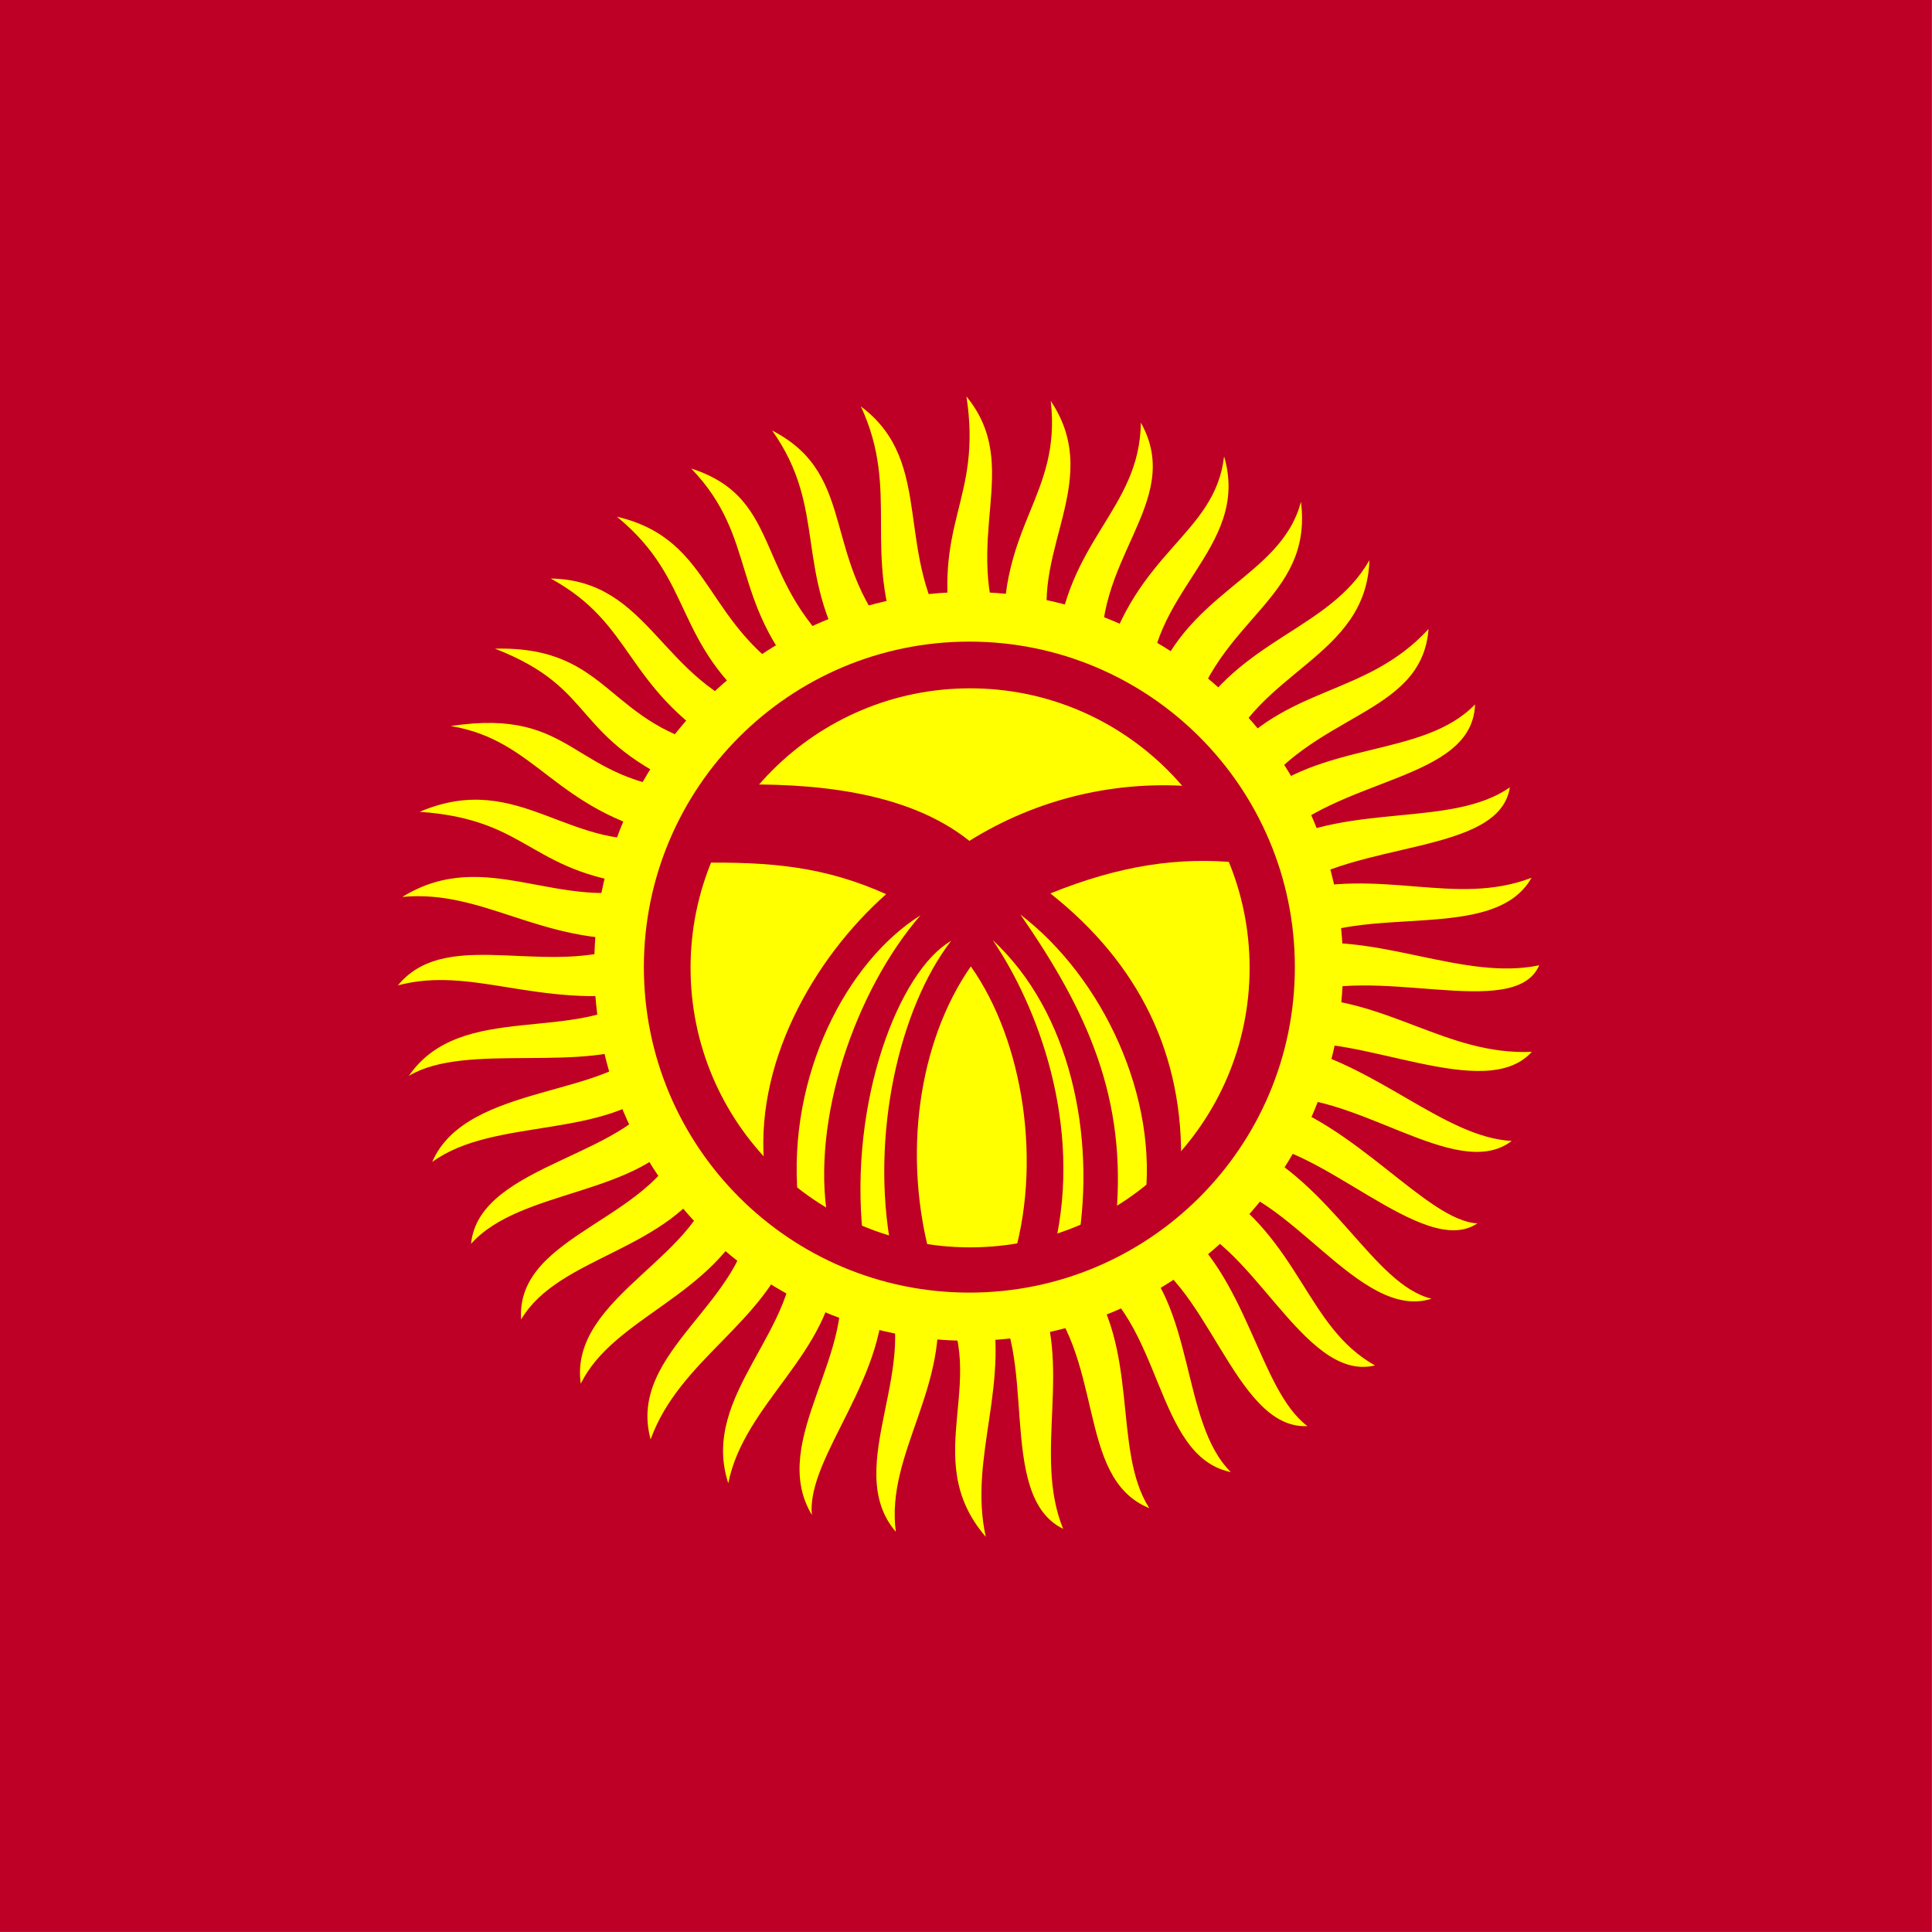
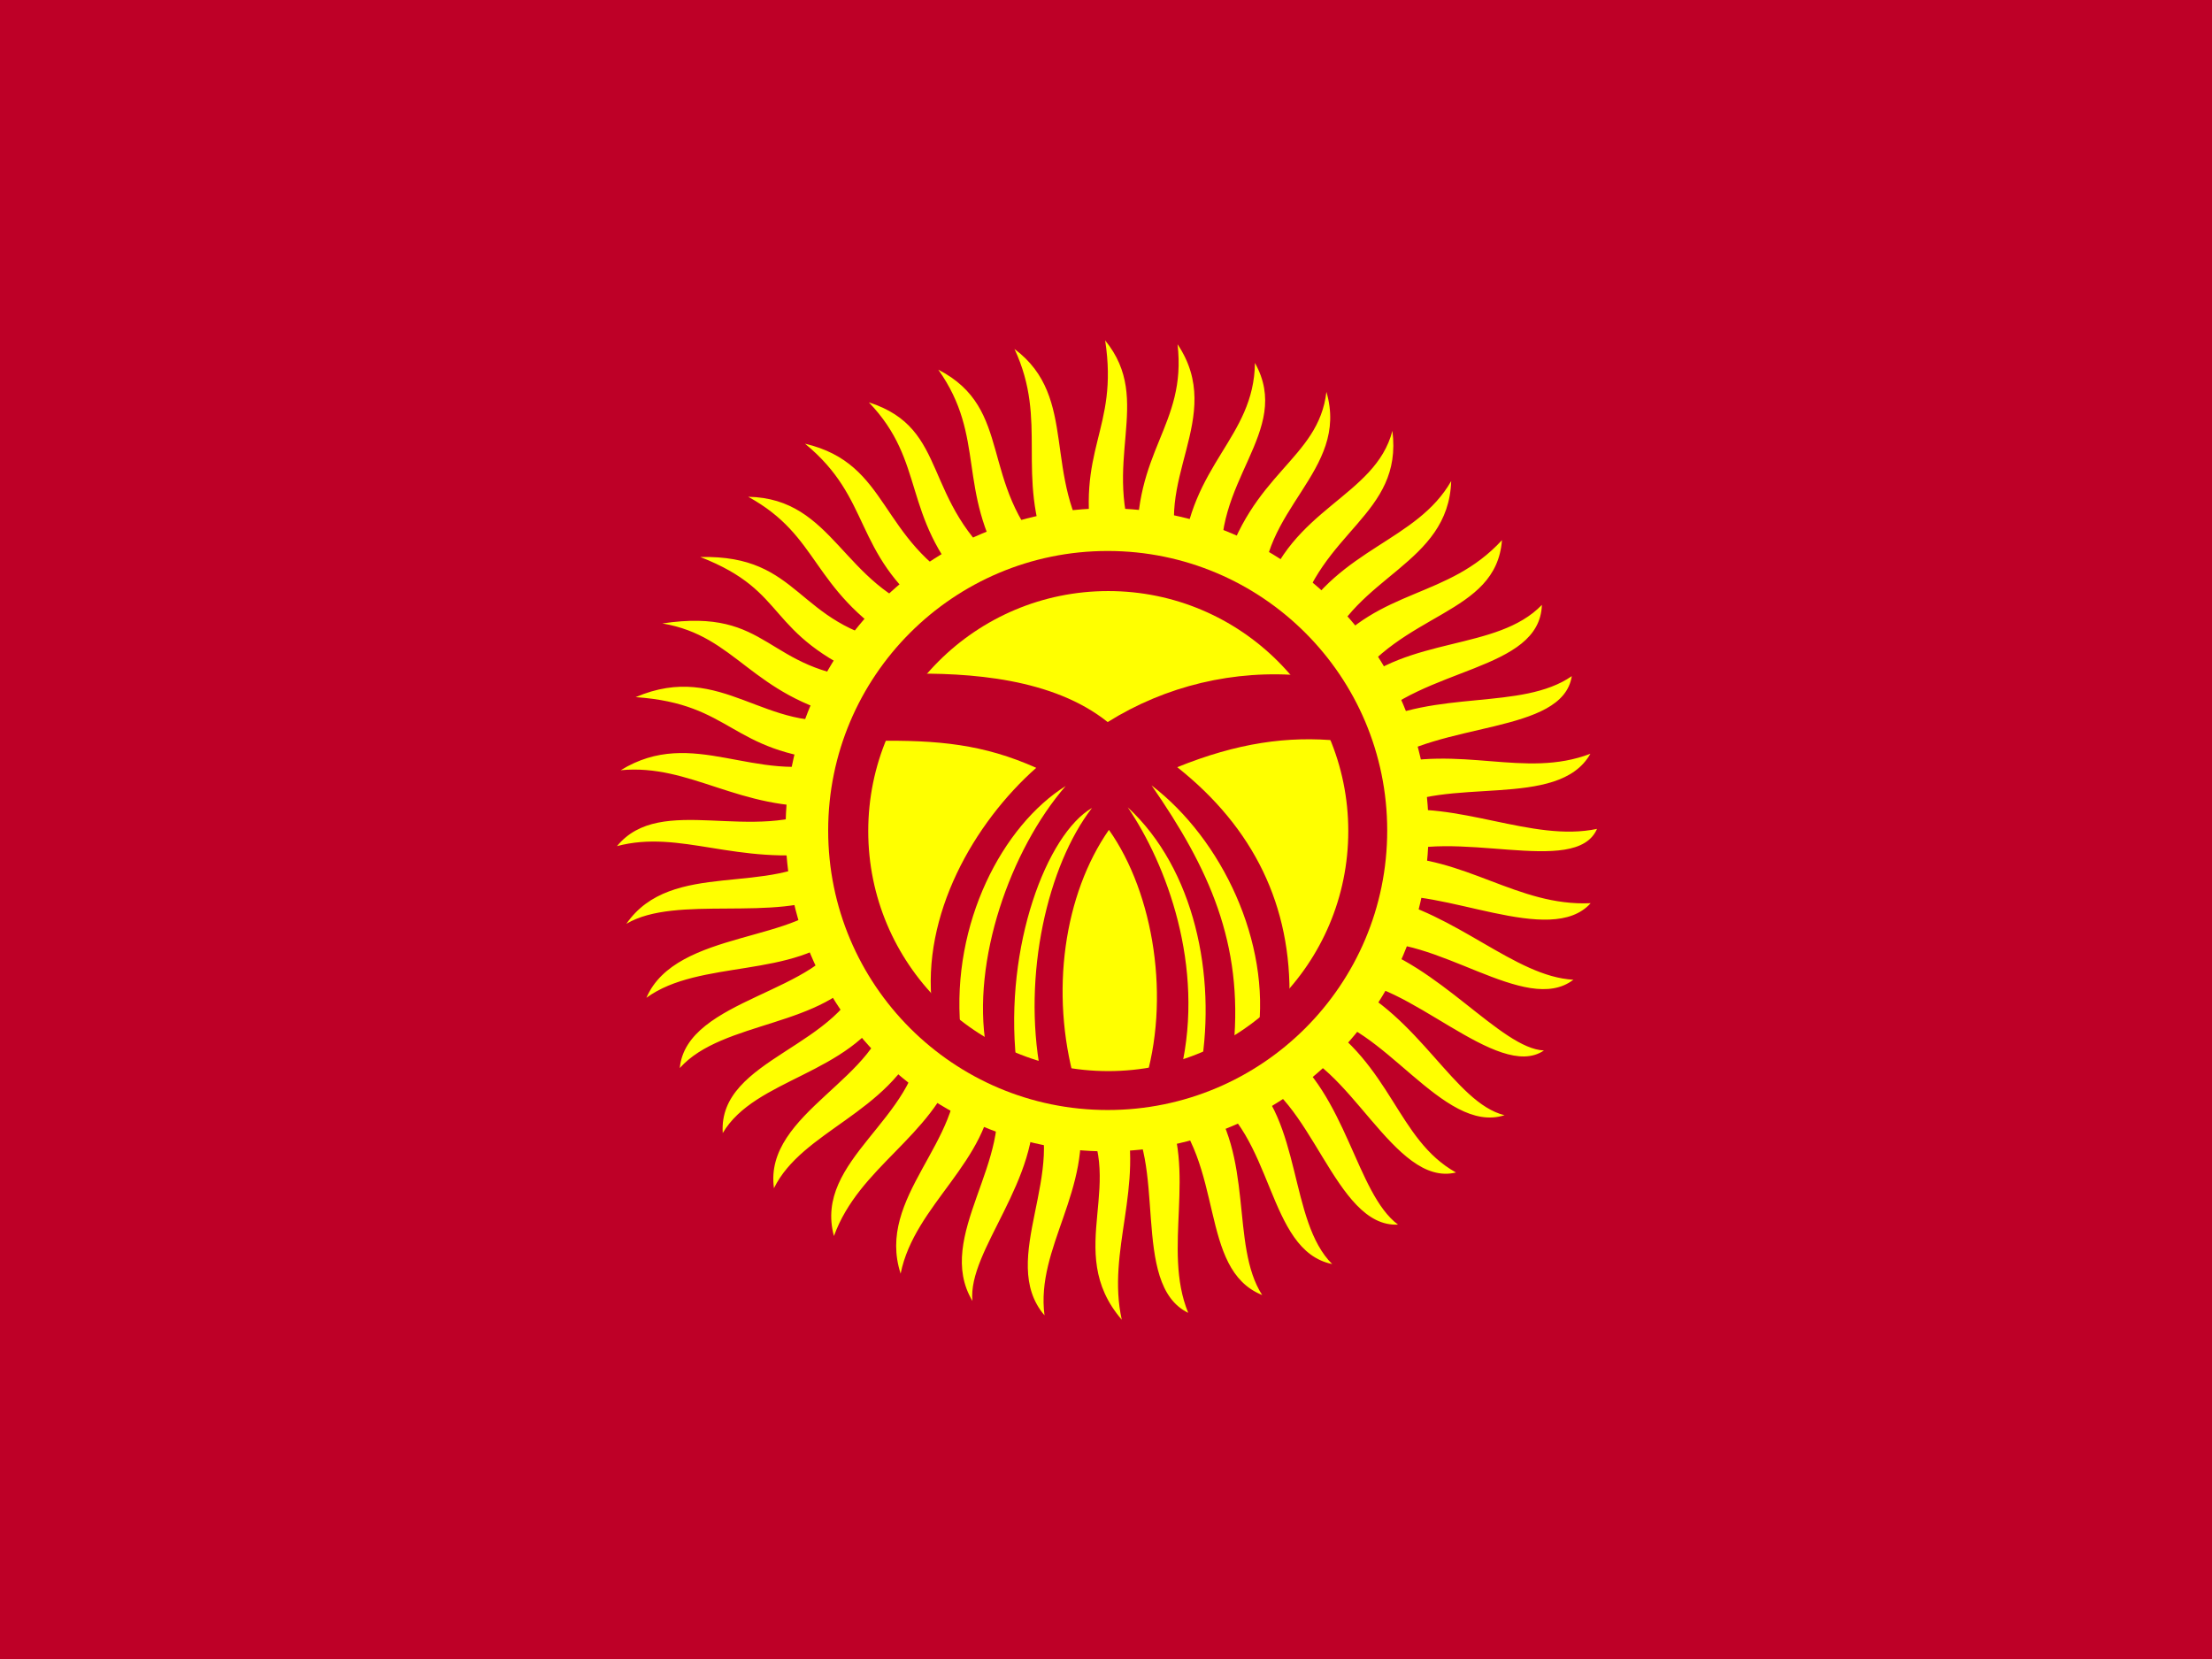
- <svg xmlns="http://www.w3.org/2000/svg" height="512" width="512" viewBox="0 0 512 512">
+ <svg xmlns="http://www.w3.org/2000/svg" height="480" width="640" viewBox="0 0 640 480">
  <defs>
    <clipPath id="a">
-       <path fill-opacity=".67" d="M104.06 0h416.25v416.25H104.06z" />
+       <path fill-opacity=".67" d="M-84.949 0h682.67v512h-682.67z" />
    </clipPath>
  </defs>
-   <g clip-path="url(#a)" fill-rule="evenodd" transform="matrix(1.23 0 0 1.23 -128 0)">
-     <path fill="#be0027" d="M0 0h625v416.25H0z" />
-     <path d="M189.795 212.303c11.104-13.504 34.105-.324 52.88-10.048-22.241 1.223-34.364-10.674-51.936-9.006 18.207-11.184 33.707 3.658 54.065-2.308-26.963-2.268-25.794-14.321-50.311-16.033 21.778-9.288 32.549 9.553 53.882 5.268-25.143-5.804-28.491-20.614-47.185-23.75 27.323-4.123 25.542 12.028 52.327 14-27.187-11.661-20.061-21.785-42.8-30.667 25.444-.601 23.757 17.033 49.535 21.658-22.068-14-19.342-26.776-37.52-36.773 21.565.39 23.67 22.462 45.678 29.3-19.632-15.576-14.47-28.71-31.433-42.62 21.449 5.032 18.326 24.074 40.665 36.22-16.555-18.385-10.203-31.547-24.645-46.597 20.629 6.643 12.792 24.74 34.198 41.946-12.271-20.207-4.695-33.094-16.771-50.142 19.153 9.89 9.879 28.35 27.66 46.794-8.37-20.738.012-33.62-8.542-51.983 16.383 12.24 6.639 31.969 19.855 50.789-4.818-25.95 6.375-30.22 2.892-52.945 12.444 15.276-1.465 30.553 8.088 53.056-1.163-25.59 12.434-31.54 10.076-52.085 12.332 18.41-6.916 34.432 1.134 54.149 2.082-24.28 18.036-30.566 18.284-49.46 9.7 17.344-11.472 29.815-8.035 52.809 6.967-25.362 23.964-28.496 25.969-45.548 5.882 20.063-17.288 29.39-15.933 51.626 6.9-22.55 28.146-25.194 32.489-41.85 2.68 21.226-18.212 24.994-24.093 48.443 10.985-19.138 30.197-20.708 38.847-35.844-.68 20.987-24.263 23.739-31.502 43.39 13.597-16.673 30.642-13.78 44.239-28.563-1.435 18.942-25.441 17.87-38.218 37.482 14.744-13.603 36.938-9.527 48.235-21.24-.548 16.755-30.006 15.496-43.898 30.47 17.134-9.385 38.826-3.872 51.4-12.59-2.297 14.689-33.393 11.256-48.255 22.72 20.496-5.68 36.322 3.097 52.927-3.248-8.081 14.298-36.287 5.248-51.262 14.543 17.787-3.012 36.687 7.764 52.918 4.307-5.335 12.358-36.243-.747-52.918 6.94 19.926-.174 32.847 12.549 51.327 11.707-10.051 11.189-37.225-4.197-53.057-1.57 19.316 3.997 34.073 20.002 48.719 20.773-12.02 9.229-34.49-11.786-52.734-9.118 18.784 5.028 34.565 26.399 45.344 26.868-11.613 7.936-34.566-18.263-50.292-17.332 19.102 8.634 27.863 30.499 40.404 33.573-15.527 4.982-30.786-23.753-47.471-24.75 19.326 12.19 20.418 30.828 35.298 39.125-15.656 3.827-26.8-28.59-43.3-31.326 15.845 11.648 18.235 36.528 28.74 44.396-15.94.842-21.7-33.1-38.036-37.95 13.996 11.69 10.645 37.056 21.527 47.856-16.605-3.406-14.465-32.957-31.802-42.908 12.455 15.707 6.119 38.085 14.237 50.679-16.155-6.535-9.138-32.981-24.561-47.96 8.414 16.735-.63 36.25 6.006 52.428-14.758-7.198-4.832-38.523-16.143-50.947 5.199 19.338-4.39 35.34-.525 52.677-15.088-17.5 2.29-35.112-10.797-52.946 3.474 20.469-10.842 34.712-8.591 51.845-11.964-13.975 6.427-36.401-2.868-54.046 2 20.125-16.484 37.754-15.215 50.429-9.738-16.233 10.81-35.432 5.309-53.89-1.16 19.165-19.813 29.579-23.326 47.037-6.27-19.26 15.905-33.18 13.99-52.105-6.35 18.004-24.374 25.222-30.724 42.67-5.2-19.205 21.068-29.403 21.762-49.61-8.12 18.95-29.692 23.112-36.811 37.614-2.658-19.105 27.485-27.647 28.607-45.751-9.704 17.383-33.307 18.088-41.455 31.913-1.235-19.037 30.554-21.395 35.545-41.32-9.661 14.86-35.556 12.932-46.33 25.013 1.699-17.66 36.087-18.752 41.567-34.633-12.783 12.33-36.554 7.22-49.94 17.002 7.45-17.345 39.706-13.668 46.998-26.233-14.28 7.45-39.576.228-52.03 7.678 11.319-16.427 36.425-6.614 50.634-17.926-23.112 3.368-36.996-5.83-52.992-1.572z" fill="#ff0" />
-     <path d="M393.427 208.211c0 44.552-36.115 80.666-80.665 80.666-44.551 0-80.666-36.116-80.666-80.666s36.116-80.665 80.666-80.665 80.665 36.116 80.665 80.665z" fill="#ff0" />
-     <path d="M383.049 208.37c0 38.732-31.399 70.13-70.13 70.13-38.733 0-70.13-31.4-70.13-70.13 0-38.733 31.398-70.13 70.13-70.13s70.13 31.398 70.13 70.13z" fill="#be0027" />
-     <path d="M373.3 208.527c0 33.261-26.964 60.224-60.224 60.224-33.262 0-60.224-26.963-60.224-60.224 0-33.261 26.963-60.224 60.224-60.224 33.261 0 60.224 26.964 60.224 60.224z" fill="#ff0" />
-     <path d="M261.815 169.063c16.667-.367 37.424 1.153 51.104 12.108 14.519-9.068 31.71-13.261 49.218-11.636l8.963 16.353c-13-1.311-25.683.525-40.727 6.605 19.184 15.2 28.776 34.803 28.147 58.652-2.201 2.725-5.661 5.765-7.862 8.49 3.197-23.167-9.015-49.006-26.732-62.582 14.414 20.809 23.01 39.573 20.6 65.413-2.568 1.52-5.61 3.669-8.177 5.189 3.773-22.8-1.571-49.532-18.397-65.1 9.696 14.258 19.393 39.837 13.365 65.886-2.621.786-6.656 2.988-9.277 3.774 6.762-21.332 2.515-48.012-8.806-63.998-11.216 16.092-14.886 40.673-8.492 63.369-3.145-.786-5.503-1.73-8.648-2.516-4.612-24.425 1.783-51.996 12.895-66.356-11.322 6.552-22.015 34.645-19.028 63.369-2.725-1.258-4.822-2.202-7.547-3.46-3.67-21.438 6.027-49.321 19.97-65.414-15.83 9.959-28.671 34.385-26.417 60.697-2.411-2.15-4.665-3.197-7.076-5.346-2.778-22.958 10.483-46.072 26.102-59.91-13.156-5.871-24.425-7.024-40.726-6.762 2.568-5.294 4.98-11.531 7.548-16.825z" fill="#be0027" />
+   <g clip-path="url(#a)" fill-rule="evenodd" transform="translate(79.64) scale(.9375)">
+     <path fill="#be0027" d="M-128 0h768.77v512H-128z" />
+     <path d="M105.45 261.14c13.658-16.61 41.95-.399 65.045-12.359-27.358 1.504-42.27-13.129-63.884-11.078 22.395-13.757 41.461 4.5 66.502-2.839-33.165-2.79-31.727-17.615-61.884-19.72 26.788-11.426 40.036 11.75 66.276 6.479-30.927-7.14-35.045-25.356-58.039-29.212 33.608-5.073 31.417 14.794 64.364 17.22-33.441-14.345-24.676-26.797-52.645-37.723 31.297-.74 29.222 20.95 60.93 26.64-27.144-17.22-23.791-32.935-46.149-45.232 26.524.48 29.114 27.629 56.184 36.04-24.148-19.16-17.797-35.313-38.664-52.423 26.383 6.188 22.542 29.61 50.019 44.552-20.363-22.615-12.55-38.805-30.314-57.318 25.374 8.172 15.735 30.432 42.065 51.595-15.094-24.855-5.775-40.707-20.629-61.677 23.559 12.166 12.151 34.872 34.023 57.558-10.295-25.508.015-41.352-10.507-63.941 20.152 15.057 8.166 39.323 24.422 62.472-5.926-31.92 7.841-37.17 3.557-65.124 15.306 18.79-1.802 37.58 9.949 65.26-1.43-31.476 15.294-38.795 12.394-64.067 15.169 22.645-8.507 42.353 1.395 66.605 2.56-29.864 22.185-37.597 22.49-60.836 11.933 21.332-14.111 36.672-9.884 64.955 8.57-31.196 29.476-35.051 31.943-56.025 7.235 24.678-21.265 36.15-19.598 63.5 8.489-27.735 34.62-30.988 39.962-51.475 3.297 26.107-22.4 30.742-29.635 59.585 13.512-23.54 37.143-25.471 47.783-44.09-.835 25.816-29.844 29.2-38.748 53.373 16.725-20.51 37.691-16.95 54.415-35.135-1.765 23.299-31.293 21.982-47.009 46.104 18.136-16.732 45.435-11.718 59.33-26.125-.674 20.608-36.908 19.059-53.996 37.479 21.075-11.545 47.757-4.764 63.225-15.487-2.826 18.068-41.076 13.845-59.356 27.946 25.211-6.985 44.677 3.81 65.102-3.995-9.94 17.587-44.634 6.455-63.054 17.888 21.88-3.705 45.126 9.55 65.091 5.297-6.562 15.201-44.58-.918-65.09 8.538 24.51-.215 40.402 15.434 63.133 14.4-12.363 13.762-45.788-5.163-65.262-1.93 23.76 4.914 41.911 24.601 59.926 25.55-14.784 11.351-42.423-14.498-64.864-11.216 23.105 6.185 42.516 32.472 55.774 33.048-14.284 9.762-42.517-22.464-61.86-21.319 23.495 10.62 34.271 37.515 49.697 41.296-19.099 6.128-37.868-29.217-58.39-30.442 23.771 14.993 25.114 37.918 43.417 48.124-19.257 4.708-32.964-35.167-53.259-38.532 19.49 14.327 22.428 44.931 35.351 54.608-19.607 1.036-26.692-40.714-46.787-46.678 17.216 14.38 13.094 45.58 26.48 58.863-20.426-4.19-17.793-40.538-39.118-52.778 15.32 19.32 7.527 46.846 17.512 62.337-19.87-8.038-11.24-40.568-30.21-58.99 10.348 20.582-.774 44.586 7.387 64.486-18.153-8.854-5.944-47.384-19.856-62.666 6.395 23.786-5.4 43.47-.646 64.794-18.559-21.526 2.817-43.189-13.281-65.125 4.273 25.177-13.336 42.697-10.567 63.771-14.716-17.19 7.905-44.774-3.528-66.478 2.462 24.754-20.276 46.44-18.715 62.03-11.978-19.968 13.298-43.583 6.53-66.286-1.425 23.572-24.37 36.382-28.691 57.856-7.713-23.689 19.564-40.812 17.209-64.09-7.811 22.144-29.982 31.023-37.793 52.484-6.395-23.623 25.914-36.167 26.768-61.02-9.987 23.308-36.522 28.426-45.28 46.264-3.269-23.5 33.808-34.007 35.188-56.275-11.936 21.382-40.97 22.25-50.991 39.254-1.52-23.416 37.582-26.316 43.72-50.825-11.882 18.278-43.734 15.907-56.986 30.767 2.09-21.722 44.388-23.066 51.129-42.6-15.723 15.168-44.963 8.882-61.426 20.913 9.163-21.335 48.838-16.812 57.808-32.267-17.564 9.164-48.68.28-63.997 9.444 13.92-20.206 44.803-8.135 62.28-22.05-28.428 4.143-45.506-7.17-65.182-1.933z" fill="#ff0" />
+     <path d="M355.939 256.111c0 54.8-44.424 99.223-99.223 99.223-54.8 0-99.222-44.424-99.222-99.223 0-54.8 44.424-99.222 99.222-99.222 54.8 0 99.223 44.423 99.223 99.222z" fill="#ff0" />
+     <path d="M343.17 256.307c0 47.644-38.623 86.265-86.265 86.265-47.643 0-86.264-38.622-86.264-86.265s38.622-86.264 86.264-86.264c47.644 0 86.265 38.622 86.265 86.264z" fill="#be0027" />
+     <path d="M331.156 256.487c0 40.911-33.164 74.075-74.074 74.075-40.911 0-74.075-33.165-74.075-74.075 0-40.91 33.165-74.075 74.075-74.075 40.91 0 74.074 33.165 74.074 74.075z" fill="#ff0" />
+     <path d="M194.04 207.95c20.501-.451 46.033 1.418 62.859 14.893 17.859-11.154 39.005-16.311 60.54-14.313l11.025 20.115c-15.989-1.613-31.591.646-50.095 8.124 23.597 18.696 35.395 42.81 34.622 72.144-2.707 3.352-6.963 7.091-9.67 10.443 3.932-28.496-11.09-60.279-32.881-76.978 17.73 25.596 28.304 48.676 25.339 80.46-3.16 1.87-6.9 4.513-10.058 6.383 4.64-28.045-1.933-60.926-22.63-80.074 11.927 17.537 23.855 48.999 16.44 81.04-3.224.968-8.188 3.676-11.411 4.643 8.317-26.239 3.093-59.056-10.832-78.719-13.796 19.794-18.31 50.029-10.445 77.946-3.869-.967-6.77-2.128-10.637-3.095-5.673-30.043 2.193-63.957 15.86-81.62-13.925 8.06-27.078 42.614-23.404 77.946-3.352-1.547-5.932-2.708-9.283-4.256-4.513-26.369 7.413-60.666 24.564-80.46-19.471 12.25-35.266 42.294-32.494 74.658-2.966-2.643-5.739-3.932-8.704-6.575-3.417-28.24 12.894-56.67 32.106-73.691-16.182-7.222-30.043-8.64-50.094-8.318 3.159-6.512 6.125-14.183 9.284-20.695z" fill="#be0027" />
  </g>
</svg>
